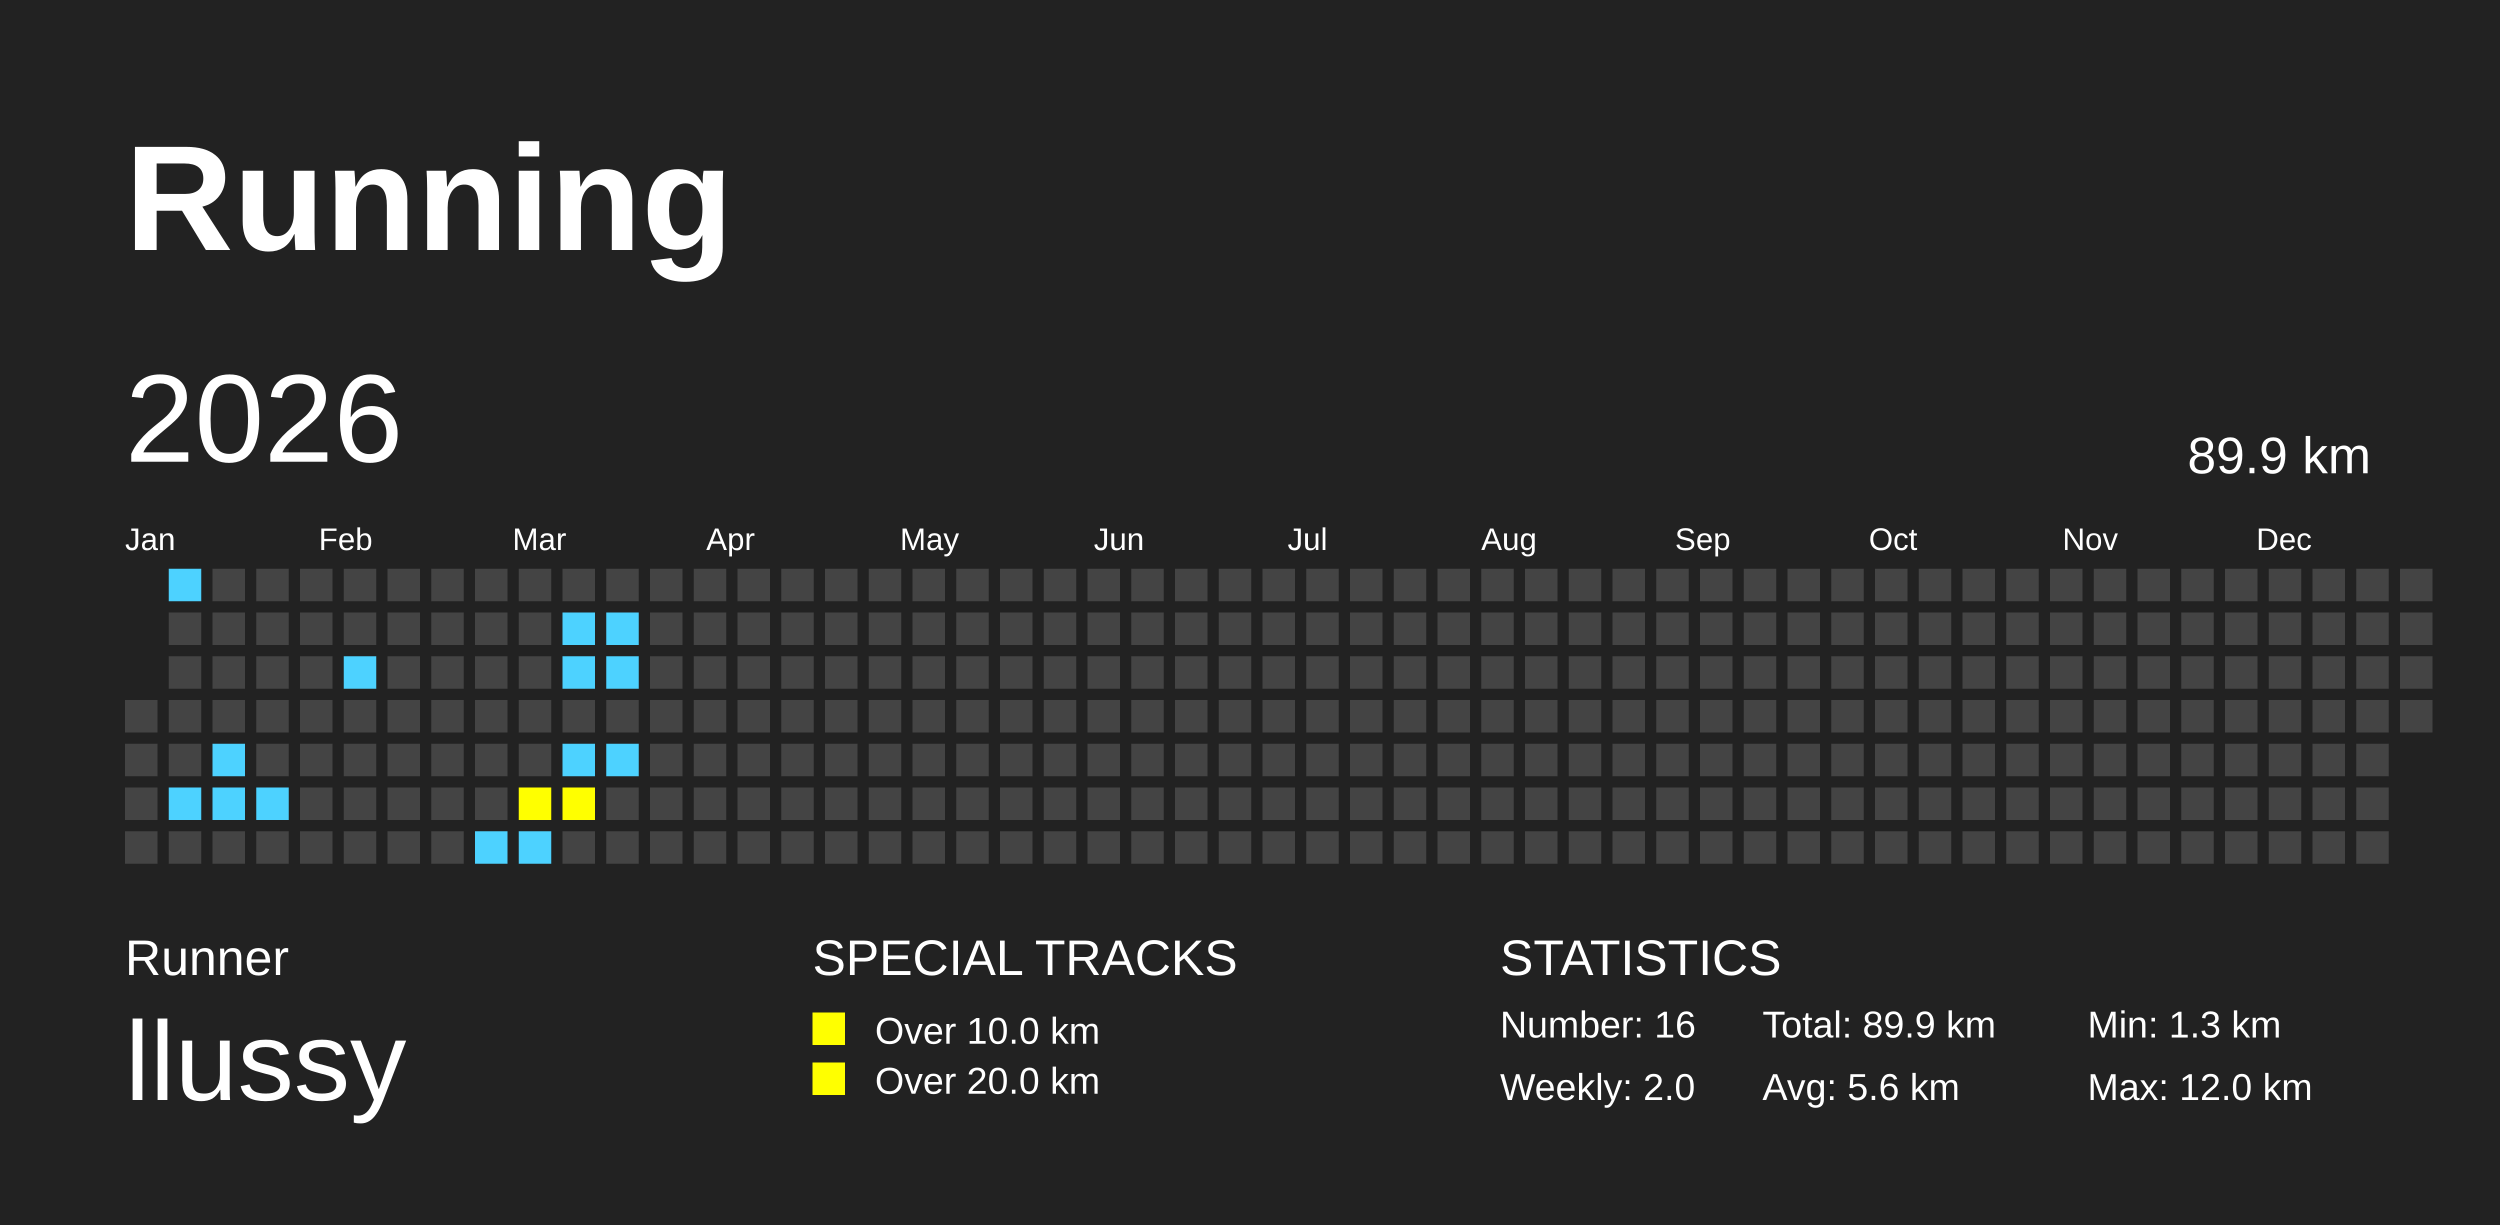
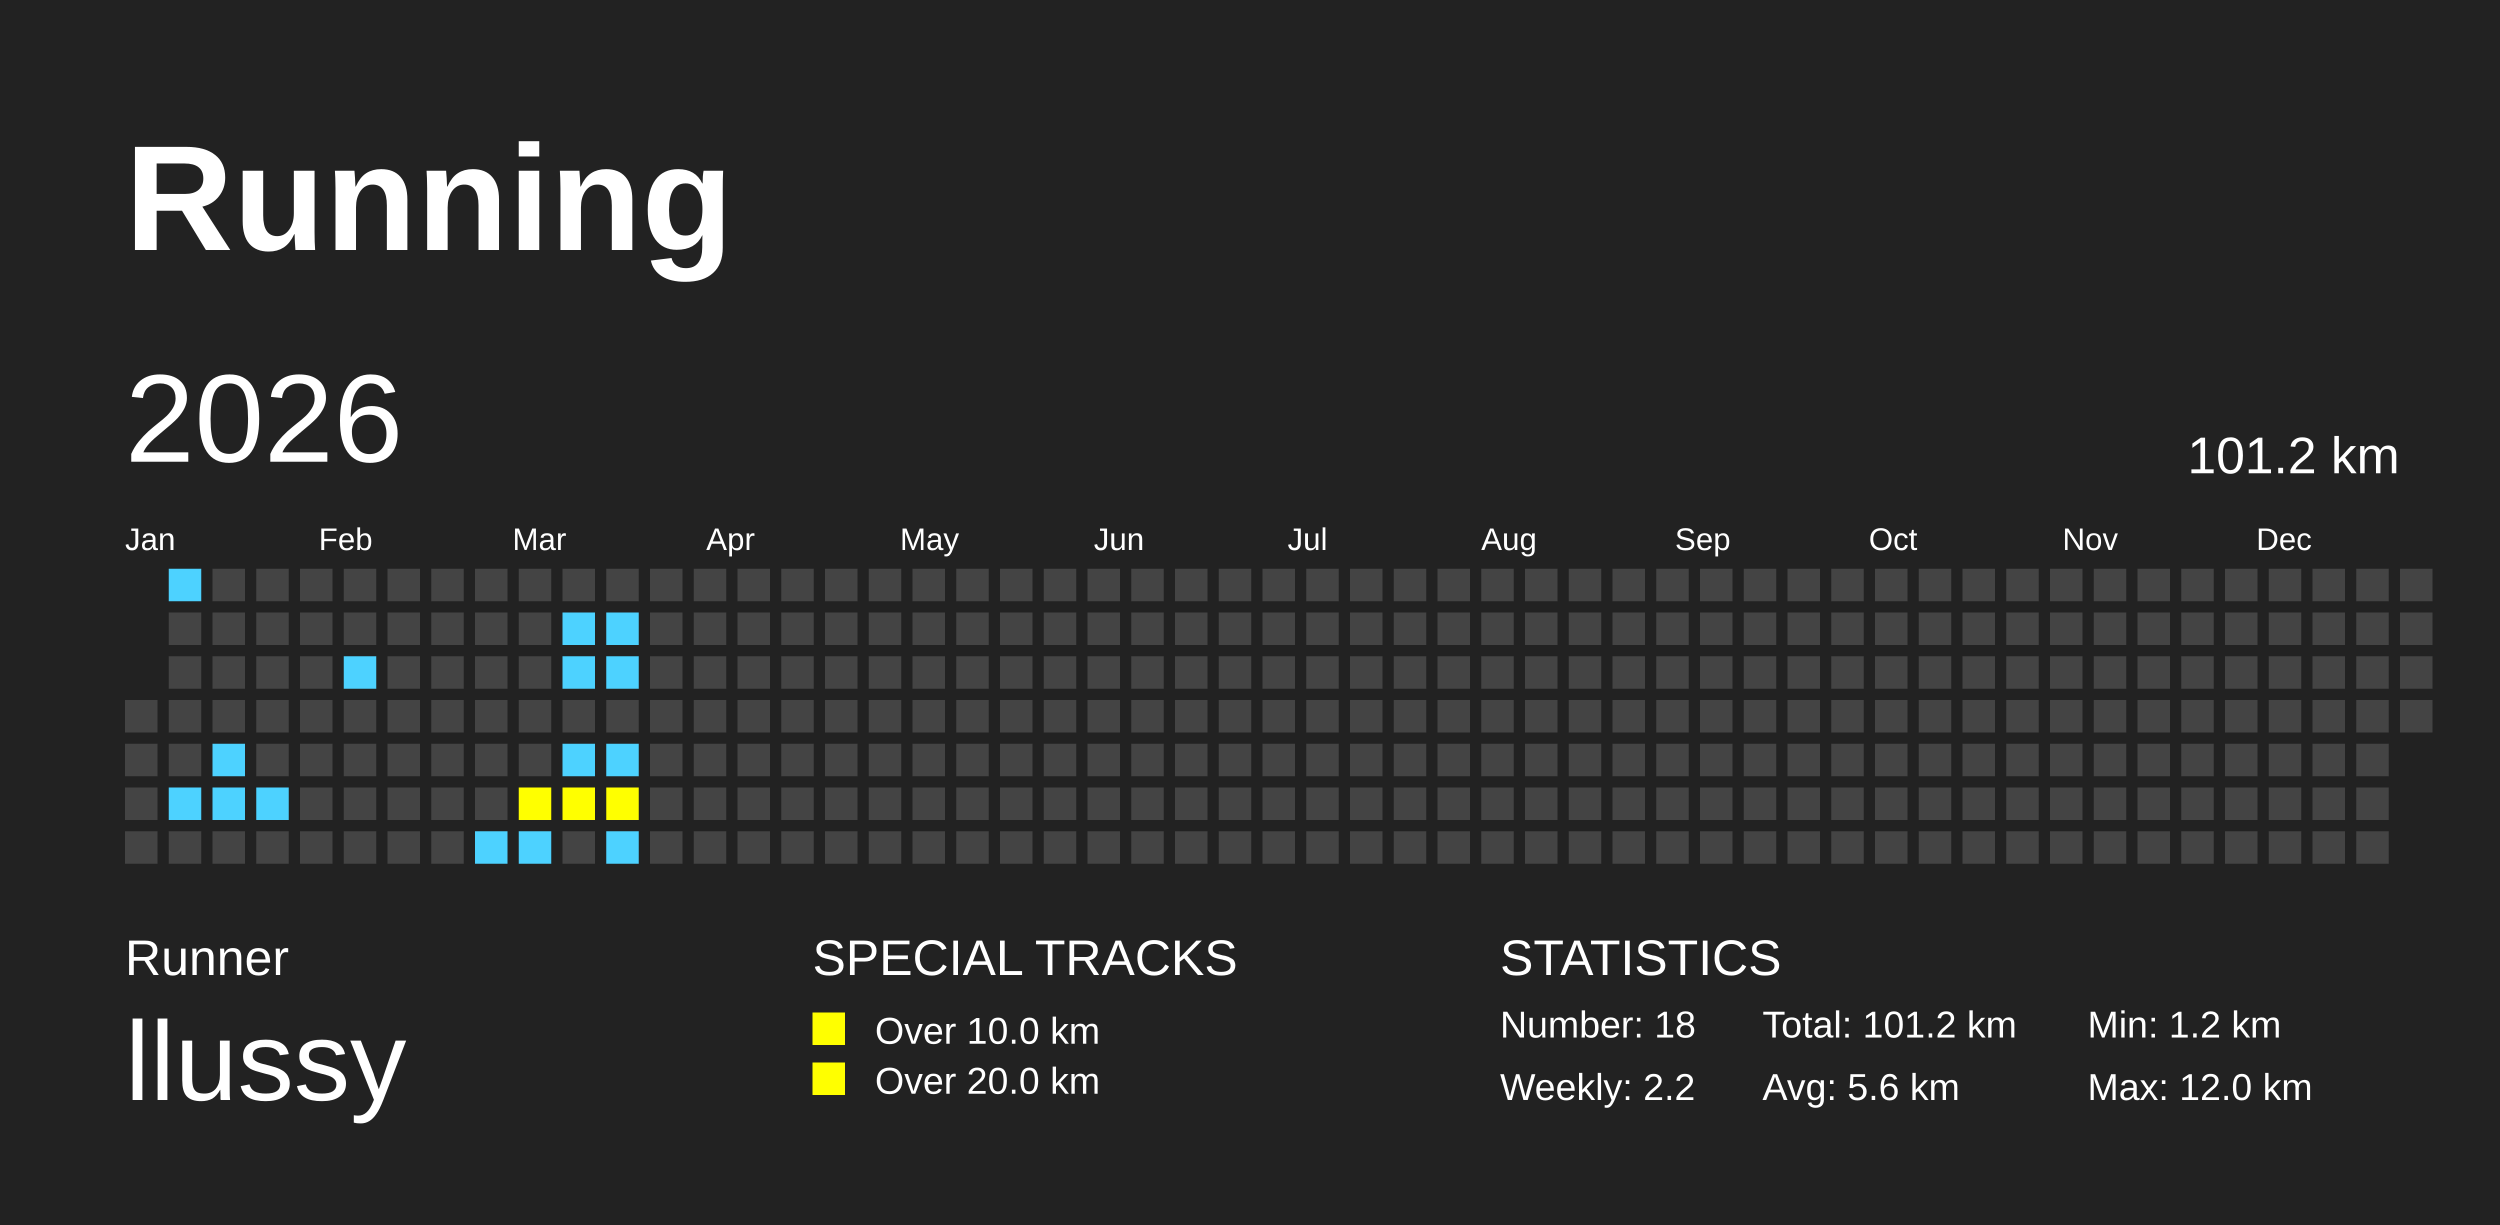
<svg xmlns="http://www.w3.org/2000/svg" baseProfile="full" height="98mm" version="1.1" viewBox="0,0,200,98" width="200mm">
  <defs />
  <rect fill="#222222" height="98" width="200" x="0" y="0" />
  <text fill="#FFFFFF" style="font-size:12px; font-family:Arial; font-weight:bold;" x="10" y="20">Running</text>
  <text fill="#FFFFFF" style="font-size:4px; font-family:Arial" x="10" y="78">Runner</text>
  <text fill="#FFFFFF" style="font-size:9px; font-family:Arial" x="10" y="88">llussy</text>
  <text fill="#FFFFFF" style="font-size:4px; font-family:Arial" x="65" y="78">SPECIAL TRACKS</text>
  <rect fill="#FFFF00" height="2.6" width="2.6" x="65" y="81" />
  <text fill="#FFFFFF" style="font-size:3px; font-family:Arial" x="70" y="83.5">Over 10.0 km</text>
  <rect fill="#FFFF00" height="2.6" width="2.6" x="65" y="85" />
  <text fill="#FFFFFF" style="font-size:3px; font-family:Arial" x="70" y="87.5">Over 20.0 km</text>
  <text fill="#FFFFFF" style="font-size:4px; font-family:Arial" x="120" y="78">STATISTICS</text>
-   <text fill="#FFFFFF" style="font-size:3px; font-family:Arial" x="120" y="83">Number: 16</text>
-   <text fill="#FFFFFF" style="font-size:3px; font-family:Arial" x="120" y="88">Weekly: 2.0</text>
-   <text fill="#FFFFFF" style="font-size:3px; font-family:Arial" x="141" y="83">Total: 89.9 km</text>
+   <text fill="#FFFFFF" style="font-size:3px; font-family:Arial" x="120" y="83">Number: 18</text>
+   <text fill="#FFFFFF" style="font-size:3px; font-family:Arial" x="120" y="88">Weekly: 2.2</text>
+   <text fill="#FFFFFF" style="font-size:3px; font-family:Arial" x="141" y="83">Total: 101.2 km</text>
  <text fill="#FFFFFF" style="font-size:3px; font-family:Arial" x="141" y="88">Avg: 5.6 km</text>
-   <text fill="#FFFFFF" style="font-size:3px; font-family:Arial" x="167" y="83">Min: 1.3 km</text>
+   <text fill="#FFFFFF" style="font-size:3px; font-family:Arial" x="167" y="83">Min: 1.2 km</text>
  <text fill="#FFFFFF" style="font-size:3px; font-family:Arial" x="167" y="88">Max: 12.0 km</text>
  <text dominant-baseline="hanging" fill="#FFFFFF" style="font-size:10.0px; font-family:Arial;" x="10" y="30">2026</text>
-   <text dominant-baseline="hanging" fill="#FFFFFF" style="font-size:4.125px; font-family:Arial;" x="175" y="35">89.9 km</text>
+   <text dominant-baseline="hanging" fill="#FFFFFF" style="font-size:4.125px; font-family:Arial;" x="175" y="35">101.2 km</text>
  <text fill="#FFFFFF" style="font-size:2.5px; font-family:Arial" x="10.0" y="44">Jan</text>
  <text fill="#FFFFFF" style="font-size:2.5px; font-family:Arial" x="25.5" y="44">Feb</text>
  <text fill="#FFFFFF" style="font-size:2.5px; font-family:Arial" x="41.0" y="44">Mar</text>
  <text fill="#FFFFFF" style="font-size:2.5px; font-family:Arial" x="56.5" y="44">Apr</text>
  <text fill="#FFFFFF" style="font-size:2.5px; font-family:Arial" x="72.0" y="44">May</text>
  <text fill="#FFFFFF" style="font-size:2.5px; font-family:Arial" x="87.5" y="44">Jun</text>
  <text fill="#FFFFFF" style="font-size:2.5px; font-family:Arial" x="103.0" y="44">Jul</text>
  <text fill="#FFFFFF" style="font-size:2.5px; font-family:Arial" x="118.5" y="44">Aug</text>
  <text fill="#FFFFFF" style="font-size:2.5px; font-family:Arial" x="134.0" y="44">Sep</text>
  <text fill="#FFFFFF" style="font-size:2.5px; font-family:Arial" x="149.5" y="44">Oct</text>
  <text fill="#FFFFFF" style="font-size:2.5px; font-family:Arial" x="165.0" y="44">Nov</text>
  <text fill="#FFFFFF" style="font-size:2.5px; font-family:Arial" x="180.5" y="44">Dec</text>
  <rect fill="#444444" height="2.6" width="2.6" x="10.0" y="56.0" />
  <rect fill="#444444" height="2.6" width="2.6" x="10.0" y="59.5" />
  <rect fill="#444444" height="2.6" width="2.6" x="10.0" y="63.0" />
  <rect fill="#444444" height="2.6" width="2.6" x="10.0" y="66.5" />
  <rect fill="#4DD2FF" height="2.6" width="2.6" x="13.5" y="45.5" />
  <rect fill="#444444" height="2.6" width="2.6" x="13.5" y="49.0" />
  <rect fill="#444444" height="2.6" width="2.6" x="13.5" y="52.5" />
  <rect fill="#444444" height="2.6" width="2.6" x="13.5" y="56.0" />
  <rect fill="#444444" height="2.6" width="2.6" x="13.5" y="59.5" />
  <rect fill="#4DD2FF" height="2.6" width="2.6" x="13.5" y="63.0" />
  <rect fill="#444444" height="2.6" width="2.6" x="13.5" y="66.5" />
  <rect fill="#444444" height="2.6" width="2.6" x="17.0" y="45.5" />
  <rect fill="#444444" height="2.6" width="2.6" x="17.0" y="49.0" />
  <rect fill="#444444" height="2.6" width="2.6" x="17.0" y="52.5" />
  <rect fill="#444444" height="2.6" width="2.6" x="17.0" y="56.0" />
  <rect fill="#4DD2FF" height="2.6" width="2.6" x="17.0" y="59.5" />
  <rect fill="#4DD2FF" height="2.6" width="2.6" x="17.0" y="63.0" />
  <rect fill="#444444" height="2.6" width="2.6" x="17.0" y="66.5" />
  <rect fill="#444444" height="2.6" width="2.6" x="20.5" y="45.5" />
  <rect fill="#444444" height="2.6" width="2.6" x="20.5" y="49.0" />
  <rect fill="#444444" height="2.6" width="2.6" x="20.5" y="52.5" />
  <rect fill="#444444" height="2.6" width="2.6" x="20.5" y="56.0" />
  <rect fill="#444444" height="2.6" width="2.6" x="20.5" y="59.5" />
  <rect fill="#4DD2FF" height="2.6" width="2.6" x="20.5" y="63.0" />
  <rect fill="#444444" height="2.6" width="2.6" x="20.5" y="66.5" />
  <rect fill="#444444" height="2.6" width="2.6" x="24.0" y="45.5" />
  <rect fill="#444444" height="2.6" width="2.6" x="24.0" y="49.0" />
  <rect fill="#444444" height="2.6" width="2.6" x="24.0" y="52.5" />
  <rect fill="#444444" height="2.6" width="2.6" x="24.0" y="56.0" />
  <rect fill="#444444" height="2.6" width="2.6" x="24.0" y="59.5" />
  <rect fill="#444444" height="2.6" width="2.6" x="24.0" y="63.0" />
  <rect fill="#444444" height="2.6" width="2.6" x="24.0" y="66.5" />
  <rect fill="#444444" height="2.6" width="2.6" x="27.5" y="45.5" />
  <rect fill="#444444" height="2.6" width="2.6" x="27.5" y="49.0" />
  <rect fill="#4DD2FF" height="2.6" width="2.6" x="27.5" y="52.5" />
  <rect fill="#444444" height="2.6" width="2.6" x="27.5" y="56.0" />
  <rect fill="#444444" height="2.6" width="2.6" x="27.5" y="59.5" />
  <rect fill="#444444" height="2.6" width="2.6" x="27.5" y="63.0" />
  <rect fill="#444444" height="2.6" width="2.6" x="27.5" y="66.5" />
  <rect fill="#444444" height="2.6" width="2.6" x="31.0" y="45.5" />
  <rect fill="#444444" height="2.6" width="2.6" x="31.0" y="49.0" />
  <rect fill="#444444" height="2.6" width="2.6" x="31.0" y="52.5" />
  <rect fill="#444444" height="2.6" width="2.6" x="31.0" y="56.0" />
  <rect fill="#444444" height="2.6" width="2.6" x="31.0" y="59.5" />
  <rect fill="#444444" height="2.6" width="2.6" x="31.0" y="63.0" />
  <rect fill="#444444" height="2.6" width="2.6" x="31.0" y="66.5" />
  <rect fill="#444444" height="2.6" width="2.6" x="34.5" y="45.5" />
  <rect fill="#444444" height="2.6" width="2.6" x="34.5" y="49.0" />
  <rect fill="#444444" height="2.6" width="2.6" x="34.5" y="52.5" />
  <rect fill="#444444" height="2.6" width="2.6" x="34.5" y="56.0" />
  <rect fill="#444444" height="2.6" width="2.6" x="34.5" y="59.5" />
  <rect fill="#444444" height="2.6" width="2.6" x="34.5" y="63.0" />
  <rect fill="#444444" height="2.6" width="2.6" x="34.5" y="66.5" />
  <rect fill="#444444" height="2.6" width="2.6" x="38.0" y="45.5" />
  <rect fill="#444444" height="2.6" width="2.6" x="38.0" y="49.0" />
  <rect fill="#444444" height="2.6" width="2.6" x="38.0" y="52.5" />
  <rect fill="#444444" height="2.6" width="2.6" x="38.0" y="56.0" />
  <rect fill="#444444" height="2.6" width="2.6" x="38.0" y="59.5" />
  <rect fill="#444444" height="2.6" width="2.6" x="38.0" y="63.0" />
  <rect fill="#4DD2FF" height="2.6" width="2.6" x="38.0" y="66.5" />
  <rect fill="#444444" height="2.6" width="2.6" x="41.5" y="45.5" />
  <rect fill="#444444" height="2.6" width="2.6" x="41.5" y="49.0" />
  <rect fill="#444444" height="2.6" width="2.6" x="41.5" y="52.5" />
  <rect fill="#444444" height="2.6" width="2.6" x="41.5" y="56.0" />
  <rect fill="#444444" height="2.6" width="2.6" x="41.5" y="59.5" />
  <rect fill="#FFFF00" height="2.6" width="2.6" x="41.5" y="63.0" />
  <rect fill="#4DD2FF" height="2.6" width="2.6" x="41.5" y="66.5" />
  <rect fill="#444444" height="2.6" width="2.6" x="45.0" y="45.5" />
  <rect fill="#4DD2FF" height="2.6" width="2.6" x="45.0" y="49.0" />
  <rect fill="#4DD2FF" height="2.6" width="2.6" x="45.0" y="52.5" />
  <rect fill="#444444" height="2.6" width="2.6" x="45.0" y="56.0" />
  <rect fill="#4DD2FF" height="2.6" width="2.6" x="45.0" y="59.5" />
  <rect fill="#FFFF00" height="2.6" width="2.6" x="45.0" y="63.0" />
  <rect fill="#444444" height="2.6" width="2.6" x="45.0" y="66.5" />
  <rect fill="#444444" height="2.6" width="2.6" x="48.5" y="45.5" />
  <rect fill="#4DD2FF" height="2.6" width="2.6" x="48.5" y="49.0" />
  <rect fill="#4DD2FF" height="2.6" width="2.6" x="48.5" y="52.5" />
  <rect fill="#444444" height="2.6" width="2.6" x="48.5" y="56.0" />
  <rect fill="#4DD2FF" height="2.6" width="2.6" x="48.5" y="59.5" />
-   <rect fill="#444444" height="2.6" width="2.6" x="48.5" y="63.0" />
-   <rect fill="#444444" height="2.6" width="2.6" x="48.5" y="66.5" />
+   <rect fill="#FFFF00" height="2.6" width="2.6" x="48.5" y="63.0" />
+   <rect fill="#4DD2FF" height="2.6" width="2.6" x="48.5" y="66.5" />
  <rect fill="#444444" height="2.6" width="2.6" x="52.0" y="45.5" />
  <rect fill="#444444" height="2.6" width="2.6" x="52.0" y="49.0" />
  <rect fill="#444444" height="2.6" width="2.6" x="52.0" y="52.5" />
  <rect fill="#444444" height="2.6" width="2.6" x="52.0" y="56.0" />
  <rect fill="#444444" height="2.6" width="2.6" x="52.0" y="59.5" />
  <rect fill="#444444" height="2.6" width="2.6" x="52.0" y="63.0" />
  <rect fill="#444444" height="2.6" width="2.6" x="52.0" y="66.5" />
  <rect fill="#444444" height="2.6" width="2.6" x="55.5" y="45.5" />
  <rect fill="#444444" height="2.6" width="2.6" x="55.5" y="49.0" />
  <rect fill="#444444" height="2.6" width="2.6" x="55.5" y="52.5" />
  <rect fill="#444444" height="2.6" width="2.6" x="55.5" y="56.0" />
  <rect fill="#444444" height="2.6" width="2.6" x="55.5" y="59.5" />
  <rect fill="#444444" height="2.6" width="2.6" x="55.5" y="63.0" />
  <rect fill="#444444" height="2.6" width="2.6" x="55.5" y="66.5" />
  <rect fill="#444444" height="2.6" width="2.6" x="59.0" y="45.5" />
  <rect fill="#444444" height="2.6" width="2.6" x="59.0" y="49.0" />
  <rect fill="#444444" height="2.6" width="2.6" x="59.0" y="52.5" />
  <rect fill="#444444" height="2.6" width="2.6" x="59.0" y="56.0" />
  <rect fill="#444444" height="2.6" width="2.6" x="59.0" y="59.5" />
  <rect fill="#444444" height="2.6" width="2.6" x="59.0" y="63.0" />
  <rect fill="#444444" height="2.6" width="2.6" x="59.0" y="66.5" />
  <rect fill="#444444" height="2.6" width="2.6" x="62.5" y="45.5" />
  <rect fill="#444444" height="2.6" width="2.6" x="62.5" y="49.0" />
  <rect fill="#444444" height="2.6" width="2.6" x="62.5" y="52.5" />
  <rect fill="#444444" height="2.6" width="2.6" x="62.5" y="56.0" />
  <rect fill="#444444" height="2.6" width="2.6" x="62.5" y="59.5" />
  <rect fill="#444444" height="2.6" width="2.6" x="62.5" y="63.0" />
  <rect fill="#444444" height="2.6" width="2.6" x="62.5" y="66.5" />
  <rect fill="#444444" height="2.6" width="2.6" x="66.0" y="45.5" />
  <rect fill="#444444" height="2.6" width="2.6" x="66.0" y="49.0" />
  <rect fill="#444444" height="2.6" width="2.6" x="66.0" y="52.5" />
  <rect fill="#444444" height="2.6" width="2.6" x="66.0" y="56.0" />
  <rect fill="#444444" height="2.6" width="2.6" x="66.0" y="59.5" />
  <rect fill="#444444" height="2.6" width="2.6" x="66.0" y="63.0" />
  <rect fill="#444444" height="2.6" width="2.6" x="66.0" y="66.5" />
  <rect fill="#444444" height="2.6" width="2.6" x="69.5" y="45.5" />
  <rect fill="#444444" height="2.6" width="2.6" x="69.5" y="49.0" />
  <rect fill="#444444" height="2.6" width="2.6" x="69.5" y="52.5" />
  <rect fill="#444444" height="2.6" width="2.6" x="69.5" y="56.0" />
  <rect fill="#444444" height="2.6" width="2.6" x="69.5" y="59.5" />
  <rect fill="#444444" height="2.6" width="2.6" x="69.5" y="63.0" />
  <rect fill="#444444" height="2.6" width="2.6" x="69.5" y="66.5" />
  <rect fill="#444444" height="2.6" width="2.6" x="73.0" y="45.5" />
  <rect fill="#444444" height="2.6" width="2.6" x="73.0" y="49.0" />
  <rect fill="#444444" height="2.6" width="2.6" x="73.0" y="52.5" />
  <rect fill="#444444" height="2.6" width="2.6" x="73.0" y="56.0" />
  <rect fill="#444444" height="2.6" width="2.6" x="73.0" y="59.5" />
  <rect fill="#444444" height="2.6" width="2.6" x="73.0" y="63.0" />
  <rect fill="#444444" height="2.6" width="2.6" x="73.0" y="66.5" />
  <rect fill="#444444" height="2.6" width="2.6" x="76.5" y="45.5" />
  <rect fill="#444444" height="2.6" width="2.6" x="76.5" y="49.0" />
  <rect fill="#444444" height="2.6" width="2.6" x="76.5" y="52.5" />
  <rect fill="#444444" height="2.6" width="2.6" x="76.5" y="56.0" />
  <rect fill="#444444" height="2.6" width="2.6" x="76.5" y="59.5" />
  <rect fill="#444444" height="2.6" width="2.6" x="76.5" y="63.0" />
  <rect fill="#444444" height="2.6" width="2.6" x="76.5" y="66.5" />
  <rect fill="#444444" height="2.6" width="2.6" x="80.0" y="45.5" />
  <rect fill="#444444" height="2.6" width="2.6" x="80.0" y="49.0" />
  <rect fill="#444444" height="2.6" width="2.6" x="80.0" y="52.5" />
  <rect fill="#444444" height="2.6" width="2.6" x="80.0" y="56.0" />
  <rect fill="#444444" height="2.6" width="2.6" x="80.0" y="59.5" />
  <rect fill="#444444" height="2.6" width="2.6" x="80.0" y="63.0" />
  <rect fill="#444444" height="2.6" width="2.6" x="80.0" y="66.5" />
  <rect fill="#444444" height="2.6" width="2.6" x="83.5" y="45.5" />
  <rect fill="#444444" height="2.6" width="2.6" x="83.5" y="49.0" />
  <rect fill="#444444" height="2.6" width="2.6" x="83.5" y="52.5" />
  <rect fill="#444444" height="2.6" width="2.6" x="83.5" y="56.0" />
  <rect fill="#444444" height="2.6" width="2.6" x="83.5" y="59.5" />
  <rect fill="#444444" height="2.6" width="2.6" x="83.5" y="63.0" />
  <rect fill="#444444" height="2.6" width="2.6" x="83.5" y="66.5" />
  <rect fill="#444444" height="2.6" width="2.6" x="87.0" y="45.5" />
  <rect fill="#444444" height="2.6" width="2.6" x="87.0" y="49.0" />
  <rect fill="#444444" height="2.6" width="2.6" x="87.0" y="52.5" />
  <rect fill="#444444" height="2.6" width="2.6" x="87.0" y="56.0" />
  <rect fill="#444444" height="2.6" width="2.6" x="87.0" y="59.5" />
  <rect fill="#444444" height="2.6" width="2.6" x="87.0" y="63.0" />
  <rect fill="#444444" height="2.6" width="2.6" x="87.0" y="66.5" />
  <rect fill="#444444" height="2.6" width="2.6" x="90.5" y="45.5" />
  <rect fill="#444444" height="2.6" width="2.6" x="90.5" y="49.0" />
  <rect fill="#444444" height="2.6" width="2.6" x="90.5" y="52.5" />
  <rect fill="#444444" height="2.6" width="2.6" x="90.5" y="56.0" />
  <rect fill="#444444" height="2.6" width="2.6" x="90.5" y="59.5" />
  <rect fill="#444444" height="2.6" width="2.6" x="90.5" y="63.0" />
  <rect fill="#444444" height="2.6" width="2.6" x="90.5" y="66.5" />
  <rect fill="#444444" height="2.6" width="2.6" x="94.0" y="45.5" />
  <rect fill="#444444" height="2.6" width="2.6" x="94.0" y="49.0" />
  <rect fill="#444444" height="2.6" width="2.6" x="94.0" y="52.5" />
  <rect fill="#444444" height="2.6" width="2.6" x="94.0" y="56.0" />
  <rect fill="#444444" height="2.6" width="2.6" x="94.0" y="59.5" />
  <rect fill="#444444" height="2.6" width="2.6" x="94.0" y="63.0" />
  <rect fill="#444444" height="2.6" width="2.6" x="94.0" y="66.5" />
  <rect fill="#444444" height="2.6" width="2.6" x="97.5" y="45.5" />
  <rect fill="#444444" height="2.6" width="2.6" x="97.5" y="49.0" />
  <rect fill="#444444" height="2.6" width="2.6" x="97.5" y="52.5" />
  <rect fill="#444444" height="2.6" width="2.6" x="97.5" y="56.0" />
  <rect fill="#444444" height="2.6" width="2.6" x="97.5" y="59.5" />
  <rect fill="#444444" height="2.6" width="2.6" x="97.5" y="63.0" />
  <rect fill="#444444" height="2.6" width="2.6" x="97.5" y="66.5" />
  <rect fill="#444444" height="2.6" width="2.6" x="101.0" y="45.5" />
  <rect fill="#444444" height="2.6" width="2.6" x="101.0" y="49.0" />
  <rect fill="#444444" height="2.6" width="2.6" x="101.0" y="52.5" />
  <rect fill="#444444" height="2.6" width="2.6" x="101.0" y="56.0" />
  <rect fill="#444444" height="2.6" width="2.6" x="101.0" y="59.5" />
  <rect fill="#444444" height="2.6" width="2.6" x="101.0" y="63.0" />
  <rect fill="#444444" height="2.6" width="2.6" x="101.0" y="66.5" />
  <rect fill="#444444" height="2.6" width="2.6" x="104.5" y="45.5" />
  <rect fill="#444444" height="2.6" width="2.6" x="104.5" y="49.0" />
  <rect fill="#444444" height="2.6" width="2.6" x="104.5" y="52.5" />
  <rect fill="#444444" height="2.6" width="2.6" x="104.5" y="56.0" />
  <rect fill="#444444" height="2.6" width="2.6" x="104.5" y="59.5" />
  <rect fill="#444444" height="2.6" width="2.6" x="104.5" y="63.0" />
  <rect fill="#444444" height="2.6" width="2.6" x="104.5" y="66.5" />
  <rect fill="#444444" height="2.6" width="2.6" x="108.0" y="45.5" />
  <rect fill="#444444" height="2.6" width="2.6" x="108.0" y="49.0" />
  <rect fill="#444444" height="2.6" width="2.6" x="108.0" y="52.5" />
  <rect fill="#444444" height="2.6" width="2.6" x="108.0" y="56.0" />
  <rect fill="#444444" height="2.6" width="2.6" x="108.0" y="59.5" />
  <rect fill="#444444" height="2.6" width="2.6" x="108.0" y="63.0" />
  <rect fill="#444444" height="2.6" width="2.6" x="108.0" y="66.5" />
  <rect fill="#444444" height="2.6" width="2.6" x="111.5" y="45.5" />
  <rect fill="#444444" height="2.6" width="2.6" x="111.5" y="49.0" />
  <rect fill="#444444" height="2.6" width="2.6" x="111.5" y="52.5" />
  <rect fill="#444444" height="2.6" width="2.6" x="111.5" y="56.0" />
  <rect fill="#444444" height="2.6" width="2.6" x="111.5" y="59.5" />
  <rect fill="#444444" height="2.6" width="2.6" x="111.5" y="63.0" />
  <rect fill="#444444" height="2.6" width="2.6" x="111.5" y="66.5" />
  <rect fill="#444444" height="2.6" width="2.6" x="115.0" y="45.5" />
  <rect fill="#444444" height="2.6" width="2.6" x="115.0" y="49.0" />
  <rect fill="#444444" height="2.6" width="2.6" x="115.0" y="52.5" />
  <rect fill="#444444" height="2.6" width="2.6" x="115.0" y="56.0" />
  <rect fill="#444444" height="2.6" width="2.6" x="115.0" y="59.5" />
  <rect fill="#444444" height="2.6" width="2.6" x="115.0" y="63.0" />
  <rect fill="#444444" height="2.6" width="2.6" x="115.0" y="66.5" />
  <rect fill="#444444" height="2.6" width="2.6" x="118.5" y="45.5" />
  <rect fill="#444444" height="2.6" width="2.6" x="118.5" y="49.0" />
  <rect fill="#444444" height="2.6" width="2.6" x="118.5" y="52.5" />
  <rect fill="#444444" height="2.6" width="2.6" x="118.5" y="56.0" />
  <rect fill="#444444" height="2.6" width="2.6" x="118.5" y="59.5" />
  <rect fill="#444444" height="2.6" width="2.6" x="118.5" y="63.0" />
  <rect fill="#444444" height="2.6" width="2.6" x="118.5" y="66.5" />
  <rect fill="#444444" height="2.6" width="2.6" x="122.0" y="45.5" />
  <rect fill="#444444" height="2.6" width="2.6" x="122.0" y="49.0" />
  <rect fill="#444444" height="2.6" width="2.6" x="122.0" y="52.5" />
  <rect fill="#444444" height="2.6" width="2.6" x="122.0" y="56.0" />
  <rect fill="#444444" height="2.6" width="2.6" x="122.0" y="59.5" />
  <rect fill="#444444" height="2.6" width="2.6" x="122.0" y="63.0" />
  <rect fill="#444444" height="2.6" width="2.6" x="122.0" y="66.5" />
  <rect fill="#444444" height="2.6" width="2.6" x="125.5" y="45.5" />
  <rect fill="#444444" height="2.6" width="2.6" x="125.5" y="49.0" />
  <rect fill="#444444" height="2.6" width="2.6" x="125.5" y="52.5" />
  <rect fill="#444444" height="2.6" width="2.6" x="125.5" y="56.0" />
  <rect fill="#444444" height="2.6" width="2.6" x="125.5" y="59.5" />
  <rect fill="#444444" height="2.6" width="2.6" x="125.5" y="63.0" />
  <rect fill="#444444" height="2.6" width="2.6" x="125.5" y="66.5" />
  <rect fill="#444444" height="2.6" width="2.6" x="129.0" y="45.5" />
  <rect fill="#444444" height="2.6" width="2.6" x="129.0" y="49.0" />
  <rect fill="#444444" height="2.6" width="2.6" x="129.0" y="52.5" />
  <rect fill="#444444" height="2.6" width="2.6" x="129.0" y="56.0" />
  <rect fill="#444444" height="2.6" width="2.6" x="129.0" y="59.5" />
  <rect fill="#444444" height="2.6" width="2.6" x="129.0" y="63.0" />
  <rect fill="#444444" height="2.6" width="2.6" x="129.0" y="66.5" />
  <rect fill="#444444" height="2.6" width="2.6" x="132.5" y="45.5" />
  <rect fill="#444444" height="2.6" width="2.6" x="132.5" y="49.0" />
  <rect fill="#444444" height="2.6" width="2.6" x="132.5" y="52.5" />
  <rect fill="#444444" height="2.6" width="2.6" x="132.5" y="56.0" />
  <rect fill="#444444" height="2.6" width="2.6" x="132.5" y="59.5" />
  <rect fill="#444444" height="2.6" width="2.6" x="132.5" y="63.0" />
  <rect fill="#444444" height="2.6" width="2.6" x="132.5" y="66.5" />
  <rect fill="#444444" height="2.6" width="2.6" x="136.0" y="45.5" />
  <rect fill="#444444" height="2.6" width="2.6" x="136.0" y="49.0" />
  <rect fill="#444444" height="2.6" width="2.6" x="136.0" y="52.5" />
  <rect fill="#444444" height="2.6" width="2.6" x="136.0" y="56.0" />
  <rect fill="#444444" height="2.6" width="2.6" x="136.0" y="59.5" />
  <rect fill="#444444" height="2.6" width="2.6" x="136.0" y="63.0" />
  <rect fill="#444444" height="2.6" width="2.6" x="136.0" y="66.5" />
  <rect fill="#444444" height="2.6" width="2.6" x="139.5" y="45.5" />
  <rect fill="#444444" height="2.6" width="2.6" x="139.5" y="49.0" />
  <rect fill="#444444" height="2.6" width="2.6" x="139.5" y="52.5" />
  <rect fill="#444444" height="2.6" width="2.6" x="139.5" y="56.0" />
  <rect fill="#444444" height="2.6" width="2.6" x="139.5" y="59.5" />
  <rect fill="#444444" height="2.6" width="2.6" x="139.5" y="63.0" />
  <rect fill="#444444" height="2.6" width="2.6" x="139.5" y="66.5" />
  <rect fill="#444444" height="2.6" width="2.6" x="143.0" y="45.5" />
  <rect fill="#444444" height="2.6" width="2.6" x="143.0" y="49.0" />
  <rect fill="#444444" height="2.6" width="2.6" x="143.0" y="52.5" />
  <rect fill="#444444" height="2.6" width="2.6" x="143.0" y="56.0" />
  <rect fill="#444444" height="2.6" width="2.6" x="143.0" y="59.5" />
  <rect fill="#444444" height="2.6" width="2.6" x="143.0" y="63.0" />
  <rect fill="#444444" height="2.6" width="2.6" x="143.0" y="66.5" />
  <rect fill="#444444" height="2.6" width="2.6" x="146.5" y="45.5" />
  <rect fill="#444444" height="2.6" width="2.6" x="146.5" y="49.0" />
  <rect fill="#444444" height="2.6" width="2.6" x="146.5" y="52.5" />
  <rect fill="#444444" height="2.6" width="2.6" x="146.5" y="56.0" />
  <rect fill="#444444" height="2.6" width="2.6" x="146.5" y="59.5" />
  <rect fill="#444444" height="2.6" width="2.6" x="146.5" y="63.0" />
  <rect fill="#444444" height="2.6" width="2.6" x="146.5" y="66.5" />
  <rect fill="#444444" height="2.6" width="2.6" x="150.0" y="45.5" />
  <rect fill="#444444" height="2.6" width="2.6" x="150.0" y="49.0" />
  <rect fill="#444444" height="2.6" width="2.6" x="150.0" y="52.5" />
  <rect fill="#444444" height="2.6" width="2.6" x="150.0" y="56.0" />
  <rect fill="#444444" height="2.6" width="2.6" x="150.0" y="59.5" />
  <rect fill="#444444" height="2.6" width="2.6" x="150.0" y="63.0" />
  <rect fill="#444444" height="2.6" width="2.6" x="150.0" y="66.5" />
  <rect fill="#444444" height="2.6" width="2.6" x="153.5" y="45.5" />
  <rect fill="#444444" height="2.6" width="2.6" x="153.5" y="49.0" />
  <rect fill="#444444" height="2.6" width="2.6" x="153.5" y="52.5" />
  <rect fill="#444444" height="2.6" width="2.6" x="153.5" y="56.0" />
  <rect fill="#444444" height="2.6" width="2.6" x="153.5" y="59.5" />
  <rect fill="#444444" height="2.6" width="2.6" x="153.5" y="63.0" />
  <rect fill="#444444" height="2.6" width="2.6" x="153.5" y="66.5" />
  <rect fill="#444444" height="2.6" width="2.6" x="157.0" y="45.5" />
  <rect fill="#444444" height="2.6" width="2.6" x="157.0" y="49.0" />
  <rect fill="#444444" height="2.6" width="2.6" x="157.0" y="52.5" />
  <rect fill="#444444" height="2.6" width="2.6" x="157.0" y="56.0" />
  <rect fill="#444444" height="2.6" width="2.6" x="157.0" y="59.5" />
  <rect fill="#444444" height="2.6" width="2.6" x="157.0" y="63.0" />
  <rect fill="#444444" height="2.6" width="2.6" x="157.0" y="66.5" />
  <rect fill="#444444" height="2.6" width="2.6" x="160.5" y="45.5" />
  <rect fill="#444444" height="2.6" width="2.6" x="160.5" y="49.0" />
  <rect fill="#444444" height="2.6" width="2.6" x="160.5" y="52.5" />
  <rect fill="#444444" height="2.6" width="2.6" x="160.5" y="56.0" />
  <rect fill="#444444" height="2.6" width="2.6" x="160.5" y="59.5" />
  <rect fill="#444444" height="2.6" width="2.6" x="160.5" y="63.0" />
  <rect fill="#444444" height="2.6" width="2.6" x="160.5" y="66.5" />
  <rect fill="#444444" height="2.6" width="2.6" x="164.0" y="45.5" />
  <rect fill="#444444" height="2.6" width="2.6" x="164.0" y="49.0" />
  <rect fill="#444444" height="2.6" width="2.6" x="164.0" y="52.5" />
  <rect fill="#444444" height="2.6" width="2.6" x="164.0" y="56.0" />
  <rect fill="#444444" height="2.6" width="2.6" x="164.0" y="59.5" />
  <rect fill="#444444" height="2.6" width="2.6" x="164.0" y="63.0" />
  <rect fill="#444444" height="2.6" width="2.6" x="164.0" y="66.5" />
  <rect fill="#444444" height="2.6" width="2.6" x="167.5" y="45.5" />
  <rect fill="#444444" height="2.6" width="2.6" x="167.5" y="49.0" />
  <rect fill="#444444" height="2.6" width="2.6" x="167.5" y="52.5" />
  <rect fill="#444444" height="2.6" width="2.6" x="167.5" y="56.0" />
  <rect fill="#444444" height="2.6" width="2.6" x="167.5" y="59.5" />
  <rect fill="#444444" height="2.6" width="2.6" x="167.5" y="63.0" />
  <rect fill="#444444" height="2.6" width="2.6" x="167.5" y="66.5" />
  <rect fill="#444444" height="2.6" width="2.6" x="171.0" y="45.5" />
  <rect fill="#444444" height="2.6" width="2.6" x="171.0" y="49.0" />
  <rect fill="#444444" height="2.6" width="2.6" x="171.0" y="52.5" />
  <rect fill="#444444" height="2.6" width="2.6" x="171.0" y="56.0" />
  <rect fill="#444444" height="2.6" width="2.6" x="171.0" y="59.5" />
  <rect fill="#444444" height="2.6" width="2.6" x="171.0" y="63.0" />
  <rect fill="#444444" height="2.6" width="2.6" x="171.0" y="66.5" />
  <rect fill="#444444" height="2.6" width="2.6" x="174.5" y="45.5" />
  <rect fill="#444444" height="2.6" width="2.6" x="174.5" y="49.0" />
  <rect fill="#444444" height="2.6" width="2.6" x="174.5" y="52.5" />
  <rect fill="#444444" height="2.6" width="2.6" x="174.5" y="56.0" />
  <rect fill="#444444" height="2.6" width="2.6" x="174.5" y="59.5" />
  <rect fill="#444444" height="2.6" width="2.6" x="174.5" y="63.0" />
  <rect fill="#444444" height="2.6" width="2.6" x="174.5" y="66.5" />
  <rect fill="#444444" height="2.6" width="2.6" x="178.0" y="45.5" />
  <rect fill="#444444" height="2.6" width="2.6" x="178.0" y="49.0" />
  <rect fill="#444444" height="2.6" width="2.6" x="178.0" y="52.5" />
  <rect fill="#444444" height="2.6" width="2.6" x="178.0" y="56.0" />
  <rect fill="#444444" height="2.6" width="2.6" x="178.0" y="59.5" />
  <rect fill="#444444" height="2.6" width="2.6" x="178.0" y="63.0" />
  <rect fill="#444444" height="2.6" width="2.6" x="178.0" y="66.5" />
  <rect fill="#444444" height="2.6" width="2.6" x="181.5" y="45.5" />
  <rect fill="#444444" height="2.6" width="2.6" x="181.5" y="49.0" />
  <rect fill="#444444" height="2.6" width="2.6" x="181.5" y="52.5" />
  <rect fill="#444444" height="2.6" width="2.6" x="181.5" y="56.0" />
  <rect fill="#444444" height="2.6" width="2.6" x="181.5" y="59.5" />
  <rect fill="#444444" height="2.6" width="2.6" x="181.5" y="63.0" />
  <rect fill="#444444" height="2.6" width="2.6" x="181.5" y="66.5" />
  <rect fill="#444444" height="2.6" width="2.6" x="185.0" y="45.5" />
  <rect fill="#444444" height="2.6" width="2.6" x="185.0" y="49.0" />
  <rect fill="#444444" height="2.6" width="2.6" x="185.0" y="52.5" />
  <rect fill="#444444" height="2.6" width="2.6" x="185.0" y="56.0" />
  <rect fill="#444444" height="2.6" width="2.6" x="185.0" y="59.5" />
  <rect fill="#444444" height="2.6" width="2.6" x="185.0" y="63.0" />
  <rect fill="#444444" height="2.6" width="2.6" x="185.0" y="66.5" />
  <rect fill="#444444" height="2.6" width="2.6" x="188.5" y="45.5" />
  <rect fill="#444444" height="2.6" width="2.6" x="188.5" y="49.0" />
  <rect fill="#444444" height="2.6" width="2.6" x="188.5" y="52.5" />
  <rect fill="#444444" height="2.6" width="2.6" x="188.5" y="56.0" />
  <rect fill="#444444" height="2.6" width="2.6" x="188.5" y="59.5" />
  <rect fill="#444444" height="2.6" width="2.6" x="188.5" y="63.0" />
  <rect fill="#444444" height="2.6" width="2.6" x="188.5" y="66.5" />
  <rect fill="#444444" height="2.6" width="2.6" x="192.0" y="45.5" />
  <rect fill="#444444" height="2.6" width="2.6" x="192.0" y="49.0" />
  <rect fill="#444444" height="2.6" width="2.6" x="192.0" y="52.5" />
  <rect fill="#444444" height="2.6" width="2.6" x="192.0" y="56.0" />
</svg>
